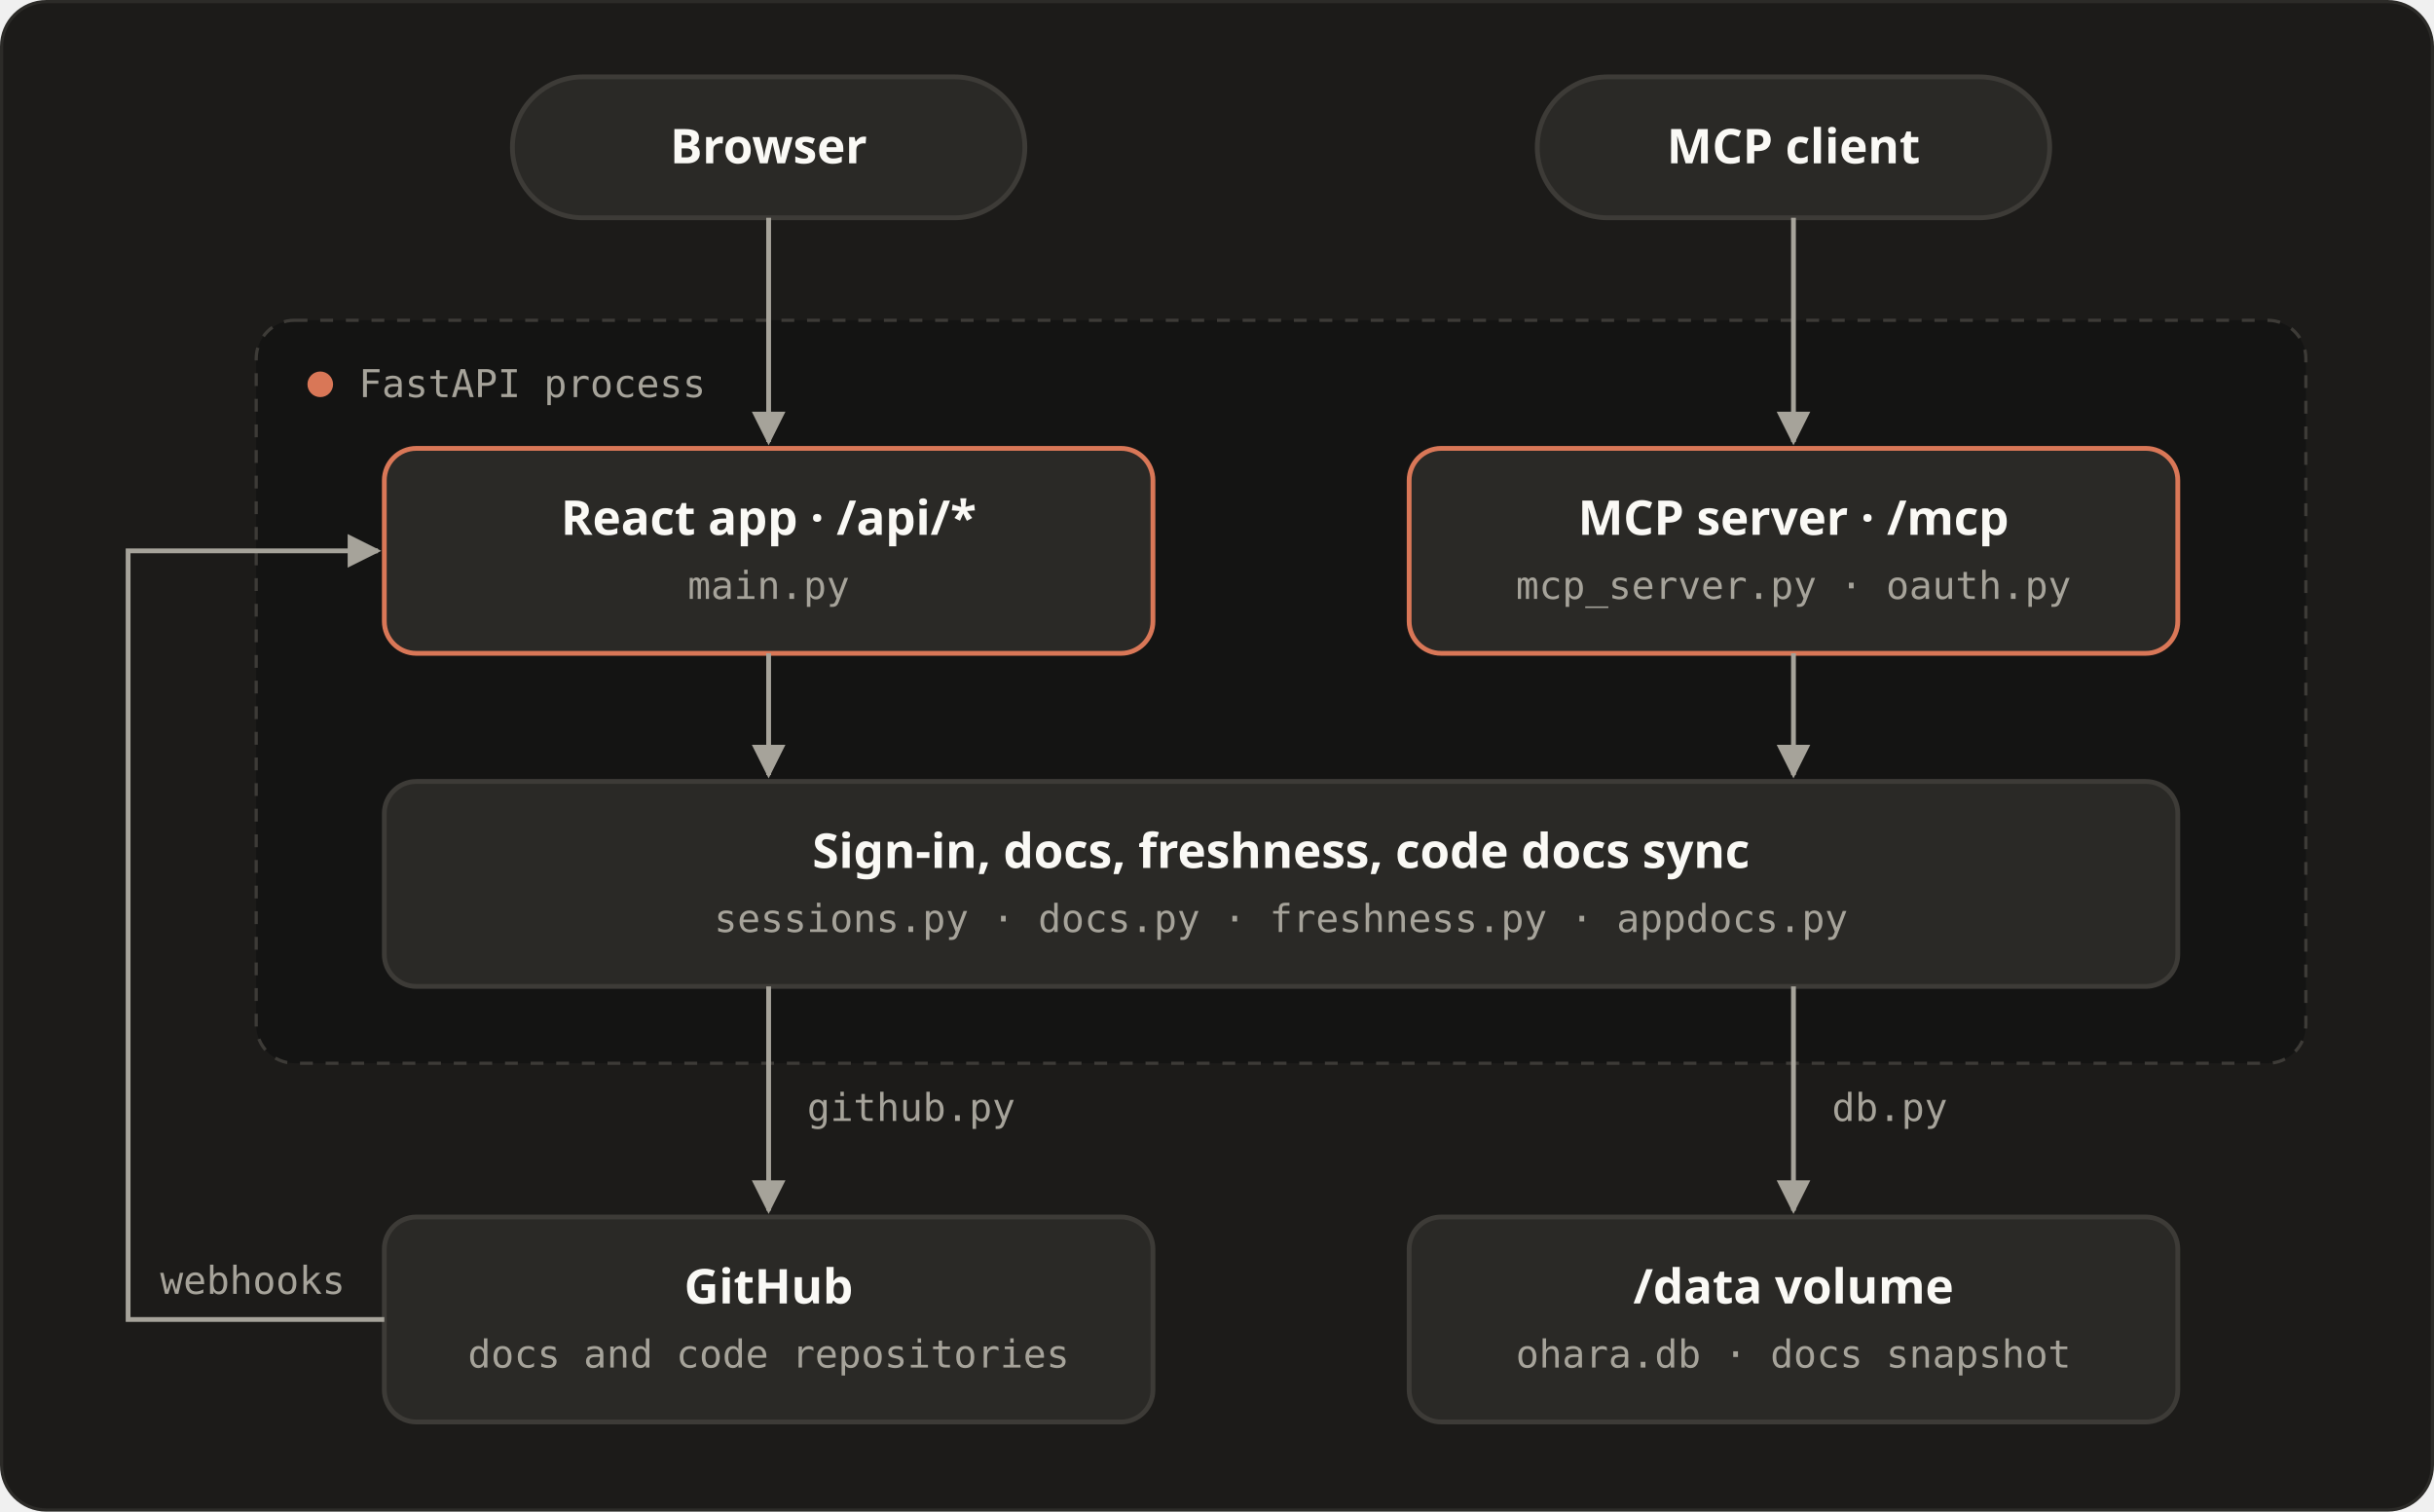
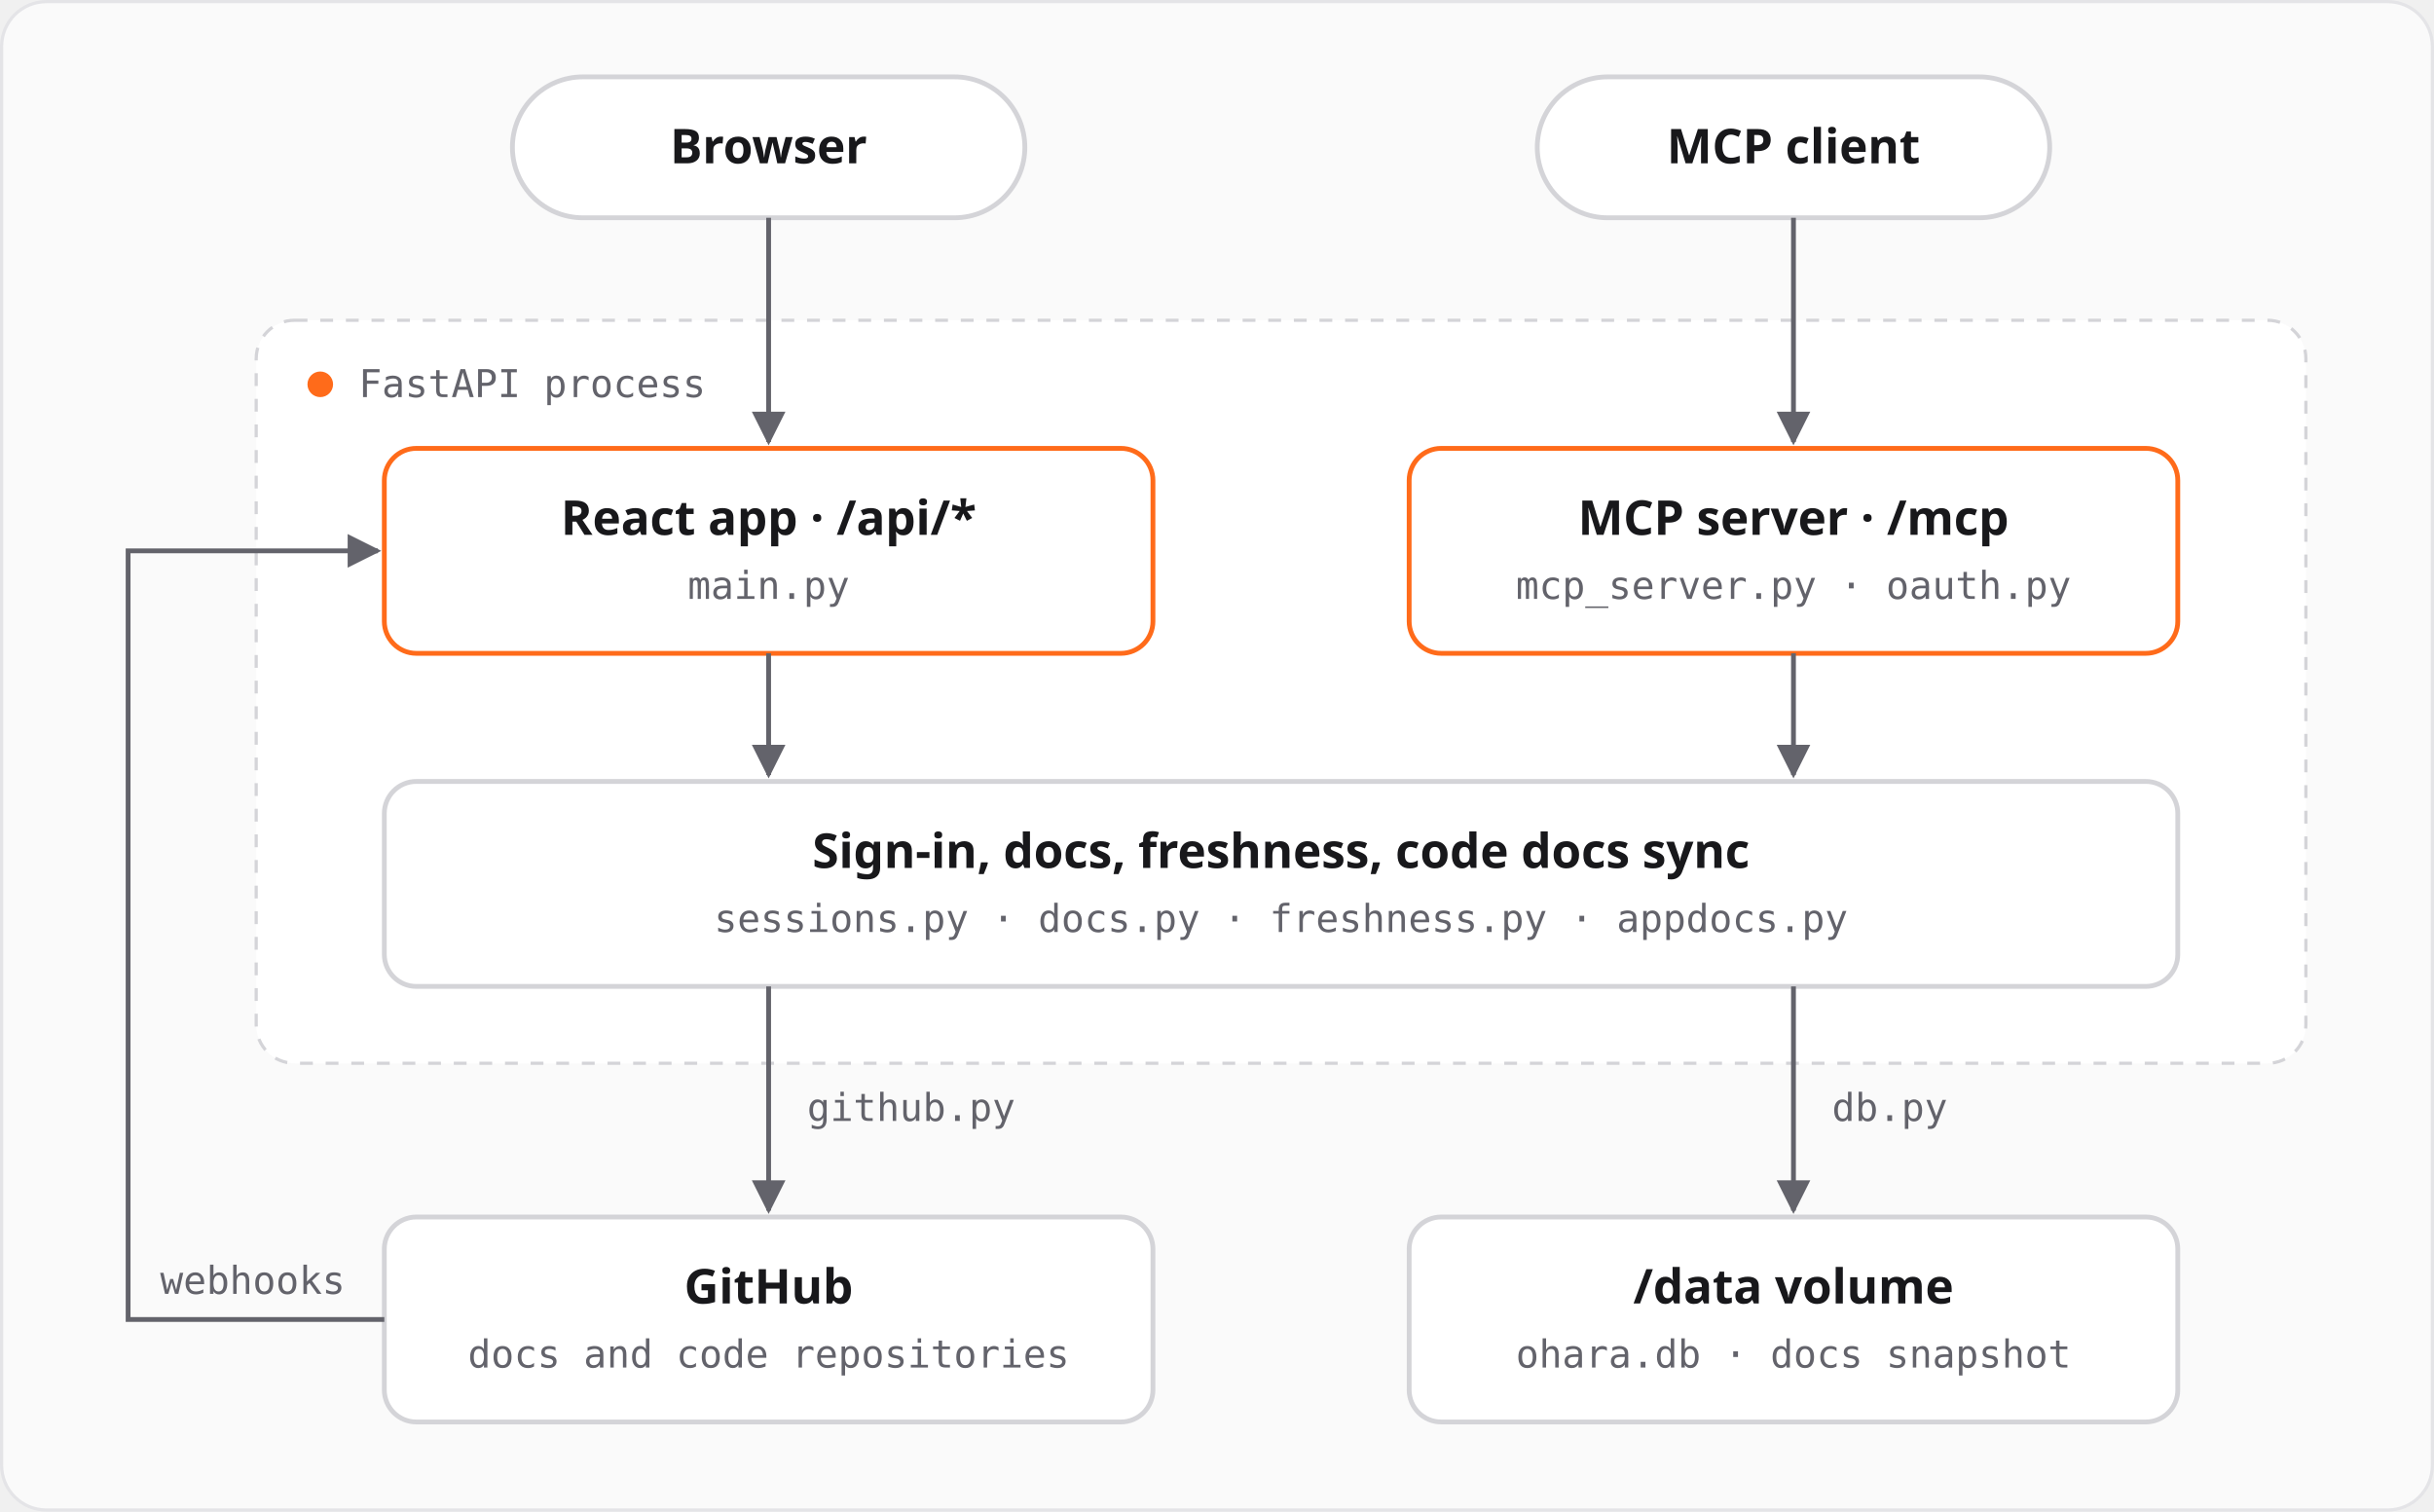
<svg xmlns="http://www.w3.org/2000/svg" viewBox="0 0 760 472" width="760" height="472" role="img" aria-label="Browsers reach the React app and /api/* in main.py, MCP clients reach /mcp. Both use the shared modules, which store state in the /data volume through db.py and call GitHub through github.py. GitHub sends webhooks back to the API.">
  <defs>
    <marker id="arrow" viewBox="0 0 10 10" refX="9" refY="5" markerWidth="7" markerHeight="7" orient="auto-start-reverse">
-       <path d="M0 0L10 5L0 10z" fill="#a6a39a" />
+       <path d="M0 0L10 5L0 10z" fill="#63636b" />
    </marker>
    <style>
-       .panel { fill: #1c1b19; stroke: #2c2b28; }
-       .process { fill: #141413; stroke: #3d3b37; stroke-dasharray: 4 4; }
-       .node { fill: #2a2926; stroke: #3d3b37; stroke-width: 1.5; }
-       .main { fill: #2a2926; stroke: #d97757; stroke-width: 1.5; }
-       .edge { fill: none; stroke: #a6a39a; stroke-width: 1.5; marker-end: url(#arrow); }
-       .title { fill: #faf9f5; font: 600 15px Manrope, "Manrope Variable", system-ui, sans-serif; text-anchor: middle; }
-       .sub { fill: #a6a39a; font: 12px "JetBrains Mono", ui-monospace, monospace; text-anchor: middle; }
-       .label { fill: #a6a39a; font: 12px "JetBrains Mono", ui-monospace, monospace; }
-       .clay { fill: #d97757; }
+       .panel { fill: #fafafa; stroke: #e4e4e7; }
+       .process { fill: #ffffff; stroke: #d4d4d8; stroke-dasharray: 4 4; }
+       .node { fill: #ffffff; stroke: #d4d4d8; stroke-width: 1.5; }
+       .main { fill: #ffffff; stroke: #ff6b1a; stroke-width: 1.5; }
+       .edge { fill: none; stroke: #63636b; stroke-width: 1.5; marker-end: url(#arrow); }
+       .title { fill: #18181b; font: 600 15px Geist, "Geist Variable", system-ui, sans-serif; text-anchor: middle; }
+       .sub { fill: #63636b; font: 12px "Geist Mono", "Geist Mono Variable", ui-monospace, monospace; text-anchor: middle; }
+       .label { fill: #63636b; font: 12px "Geist Mono", "Geist Mono Variable", ui-monospace, monospace; }
+       .clay { fill: #ff6b1a; }
    </style>
  </defs>
  <rect class="panel" x="0.5" y="0.5" width="759" height="471" rx="14" />
  <rect class="node" x="160" y="24" width="160" height="44" rx="22" />
  <text class="title" x="240" y="51">Browser</text>
  <rect class="node" x="480" y="24" width="160" height="44" rx="22" />
  <text class="title" x="560" y="51">MCP client</text>
  <rect class="process" x="80" y="100" width="640" height="232" rx="12" />
  <circle class="clay" cx="100" cy="120" r="4" />
  <text class="label" x="112" y="124">FastAPI process</text>
  <rect class="main" x="120" y="140" width="240" height="64" rx="10" />
  <text class="title" x="240" y="167">React app · /api/*</text>
  <text class="sub" x="240" y="187">main.py</text>
  <rect class="main" x="440" y="140" width="240" height="64" rx="10" />
  <text class="title" x="560" y="167">MCP server · /mcp</text>
  <text class="sub" x="560" y="187">mcp_server.py · oauth.py</text>
  <rect class="node" x="120" y="244" width="560" height="64" rx="10" />
  <text class="title" x="400" y="271">Sign-in, docs, freshness, code docs sync</text>
  <text class="sub" x="400" y="291">sessions.py · docs.py · freshness.py · appdocs.py</text>
  <rect class="node" x="120" y="380" width="240" height="64" rx="10" />
  <text class="title" x="240" y="407">GitHub</text>
  <text class="sub" x="240" y="427">docs and code repositories</text>
  <rect class="node" x="440" y="380" width="240" height="64" rx="10" />
  <text class="title" x="560" y="407">/data volume</text>
  <text class="sub" x="560" y="427">ohara.db · docs snapshot</text>
  <path class="edge" d="M240 68V138" />
  <path class="edge" d="M560 68V138" />
  <path class="edge" d="M240 204V242" />
  <path class="edge" d="M560 204V242" />
  <path class="edge" d="M240 308V378" />
  <text class="label" x="252" y="350">github.py</text>
  <path class="edge" d="M560 308V378" />
  <text class="label" x="572" y="350">db.py</text>
  <path class="edge" d="M120 412H40V172H118" />
  <text class="label" x="50" y="404">webhooks</text>
</svg>
